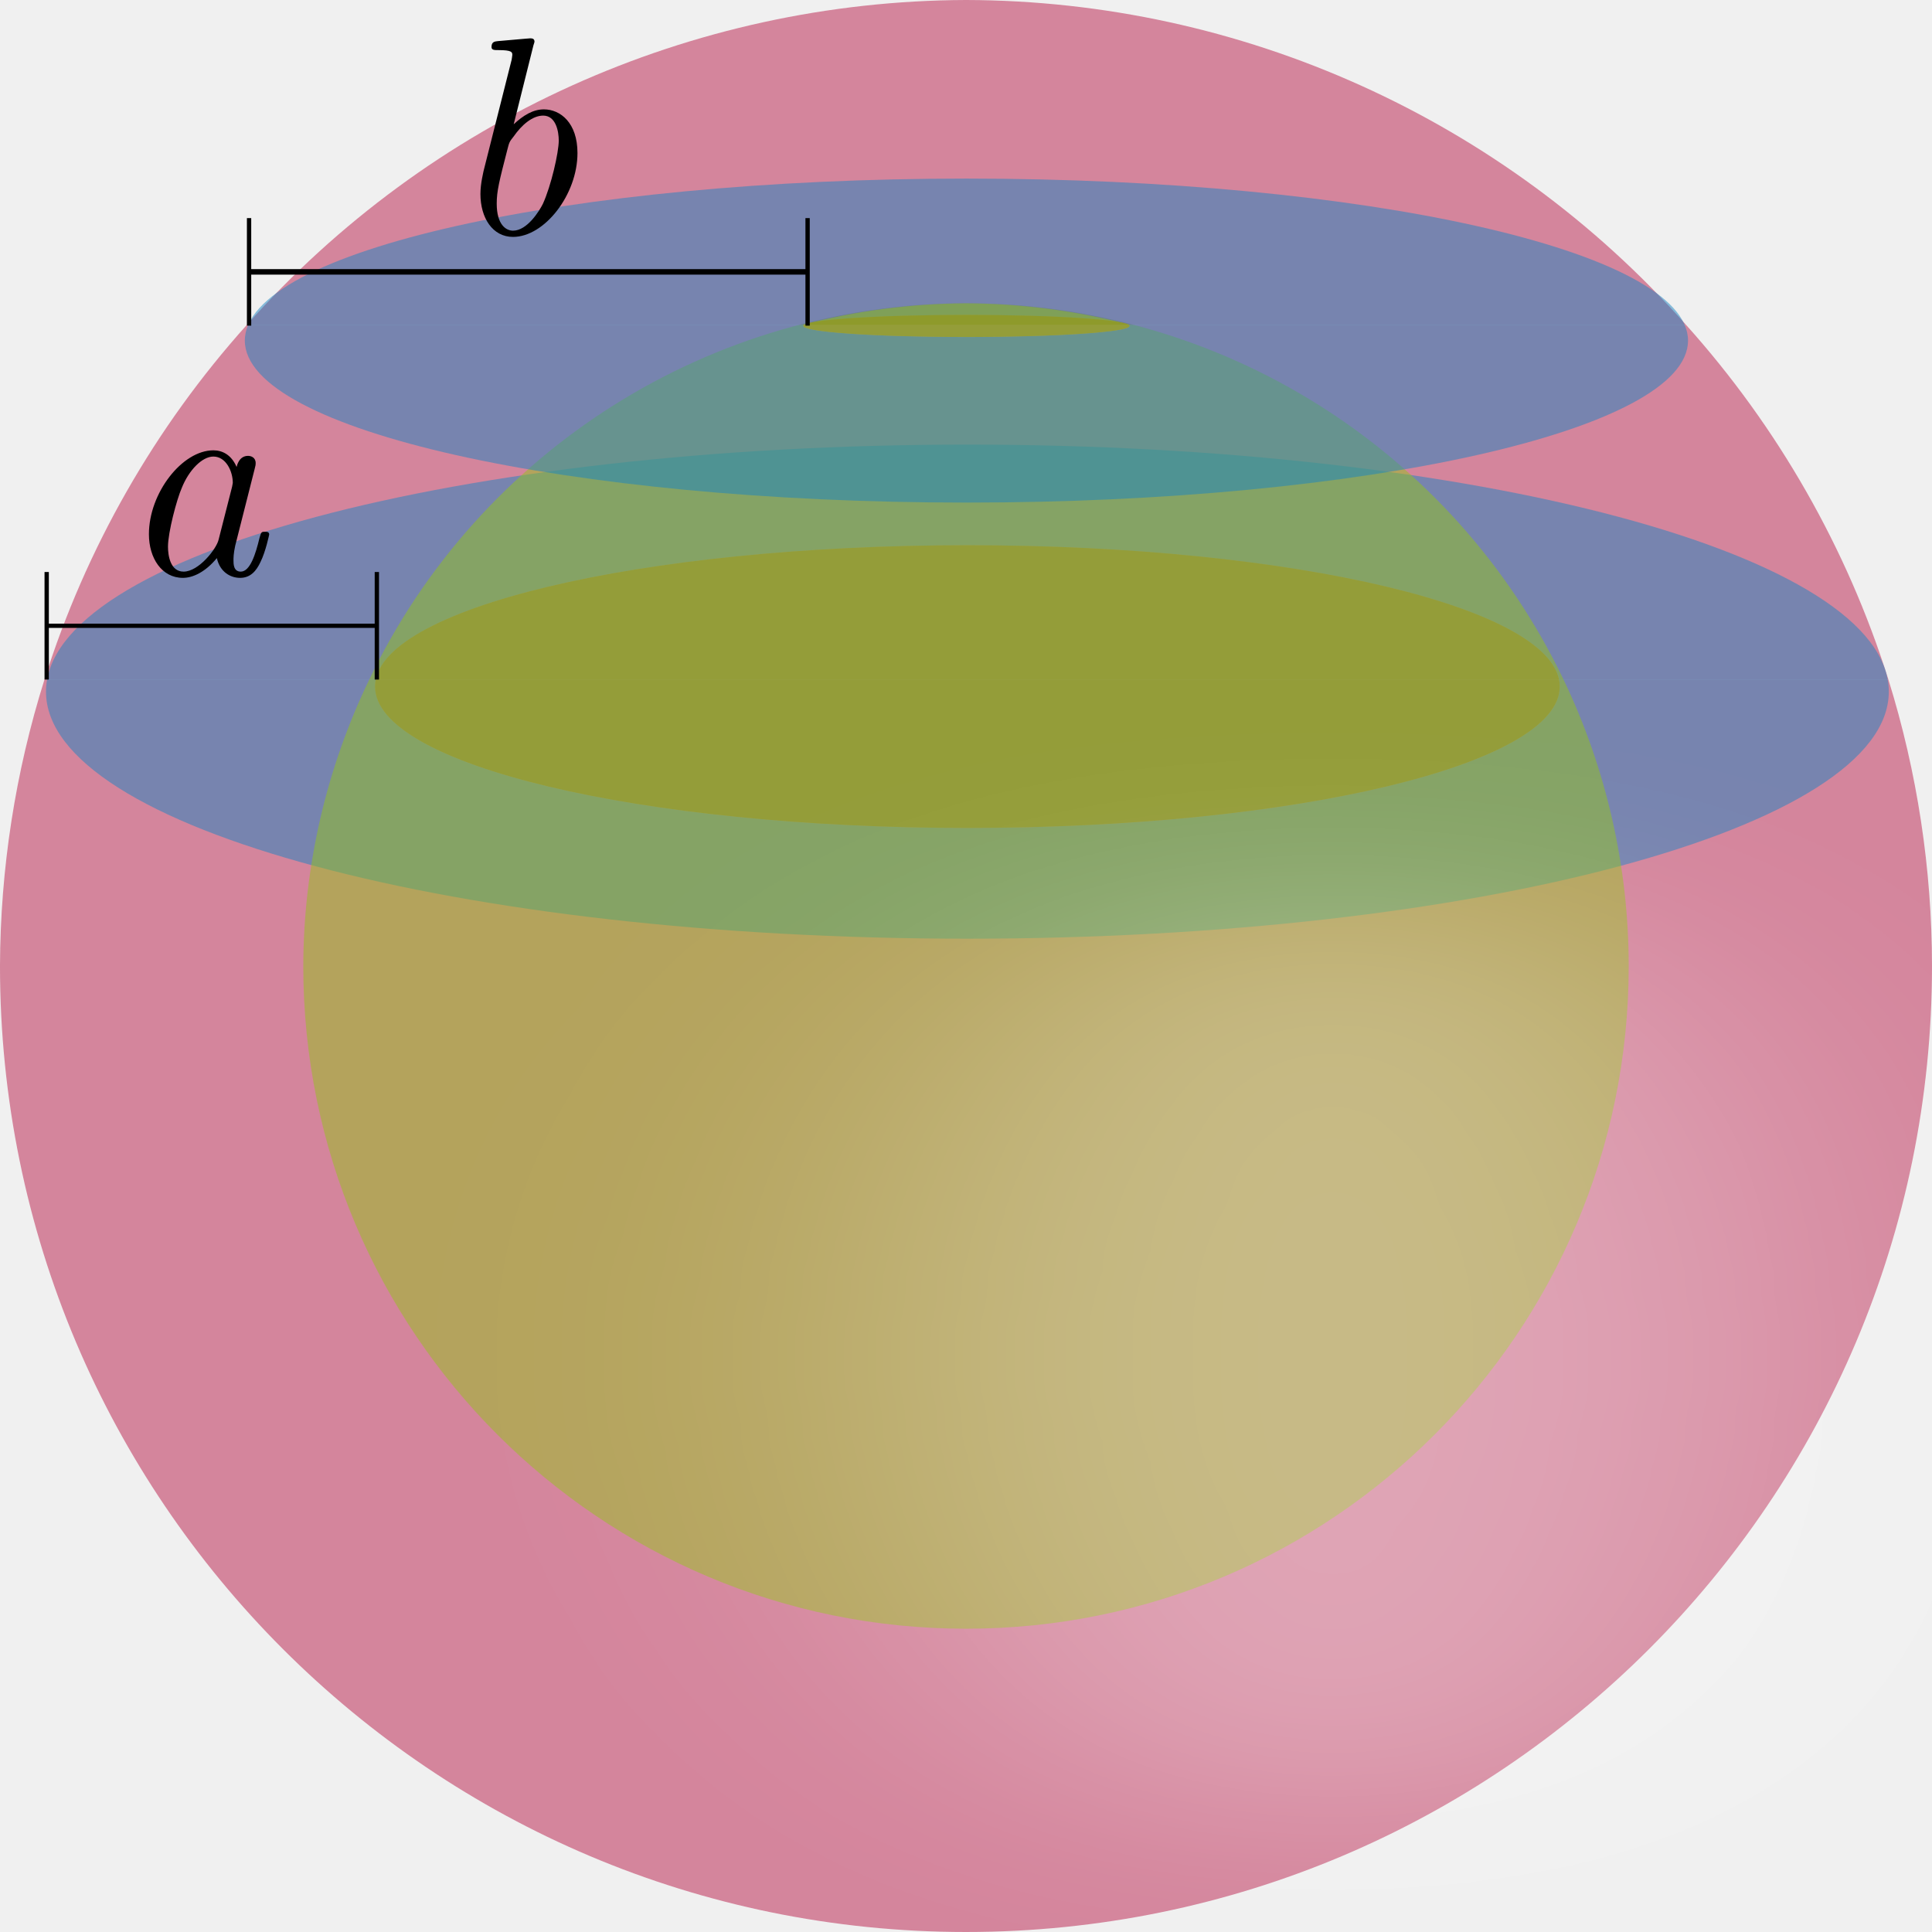
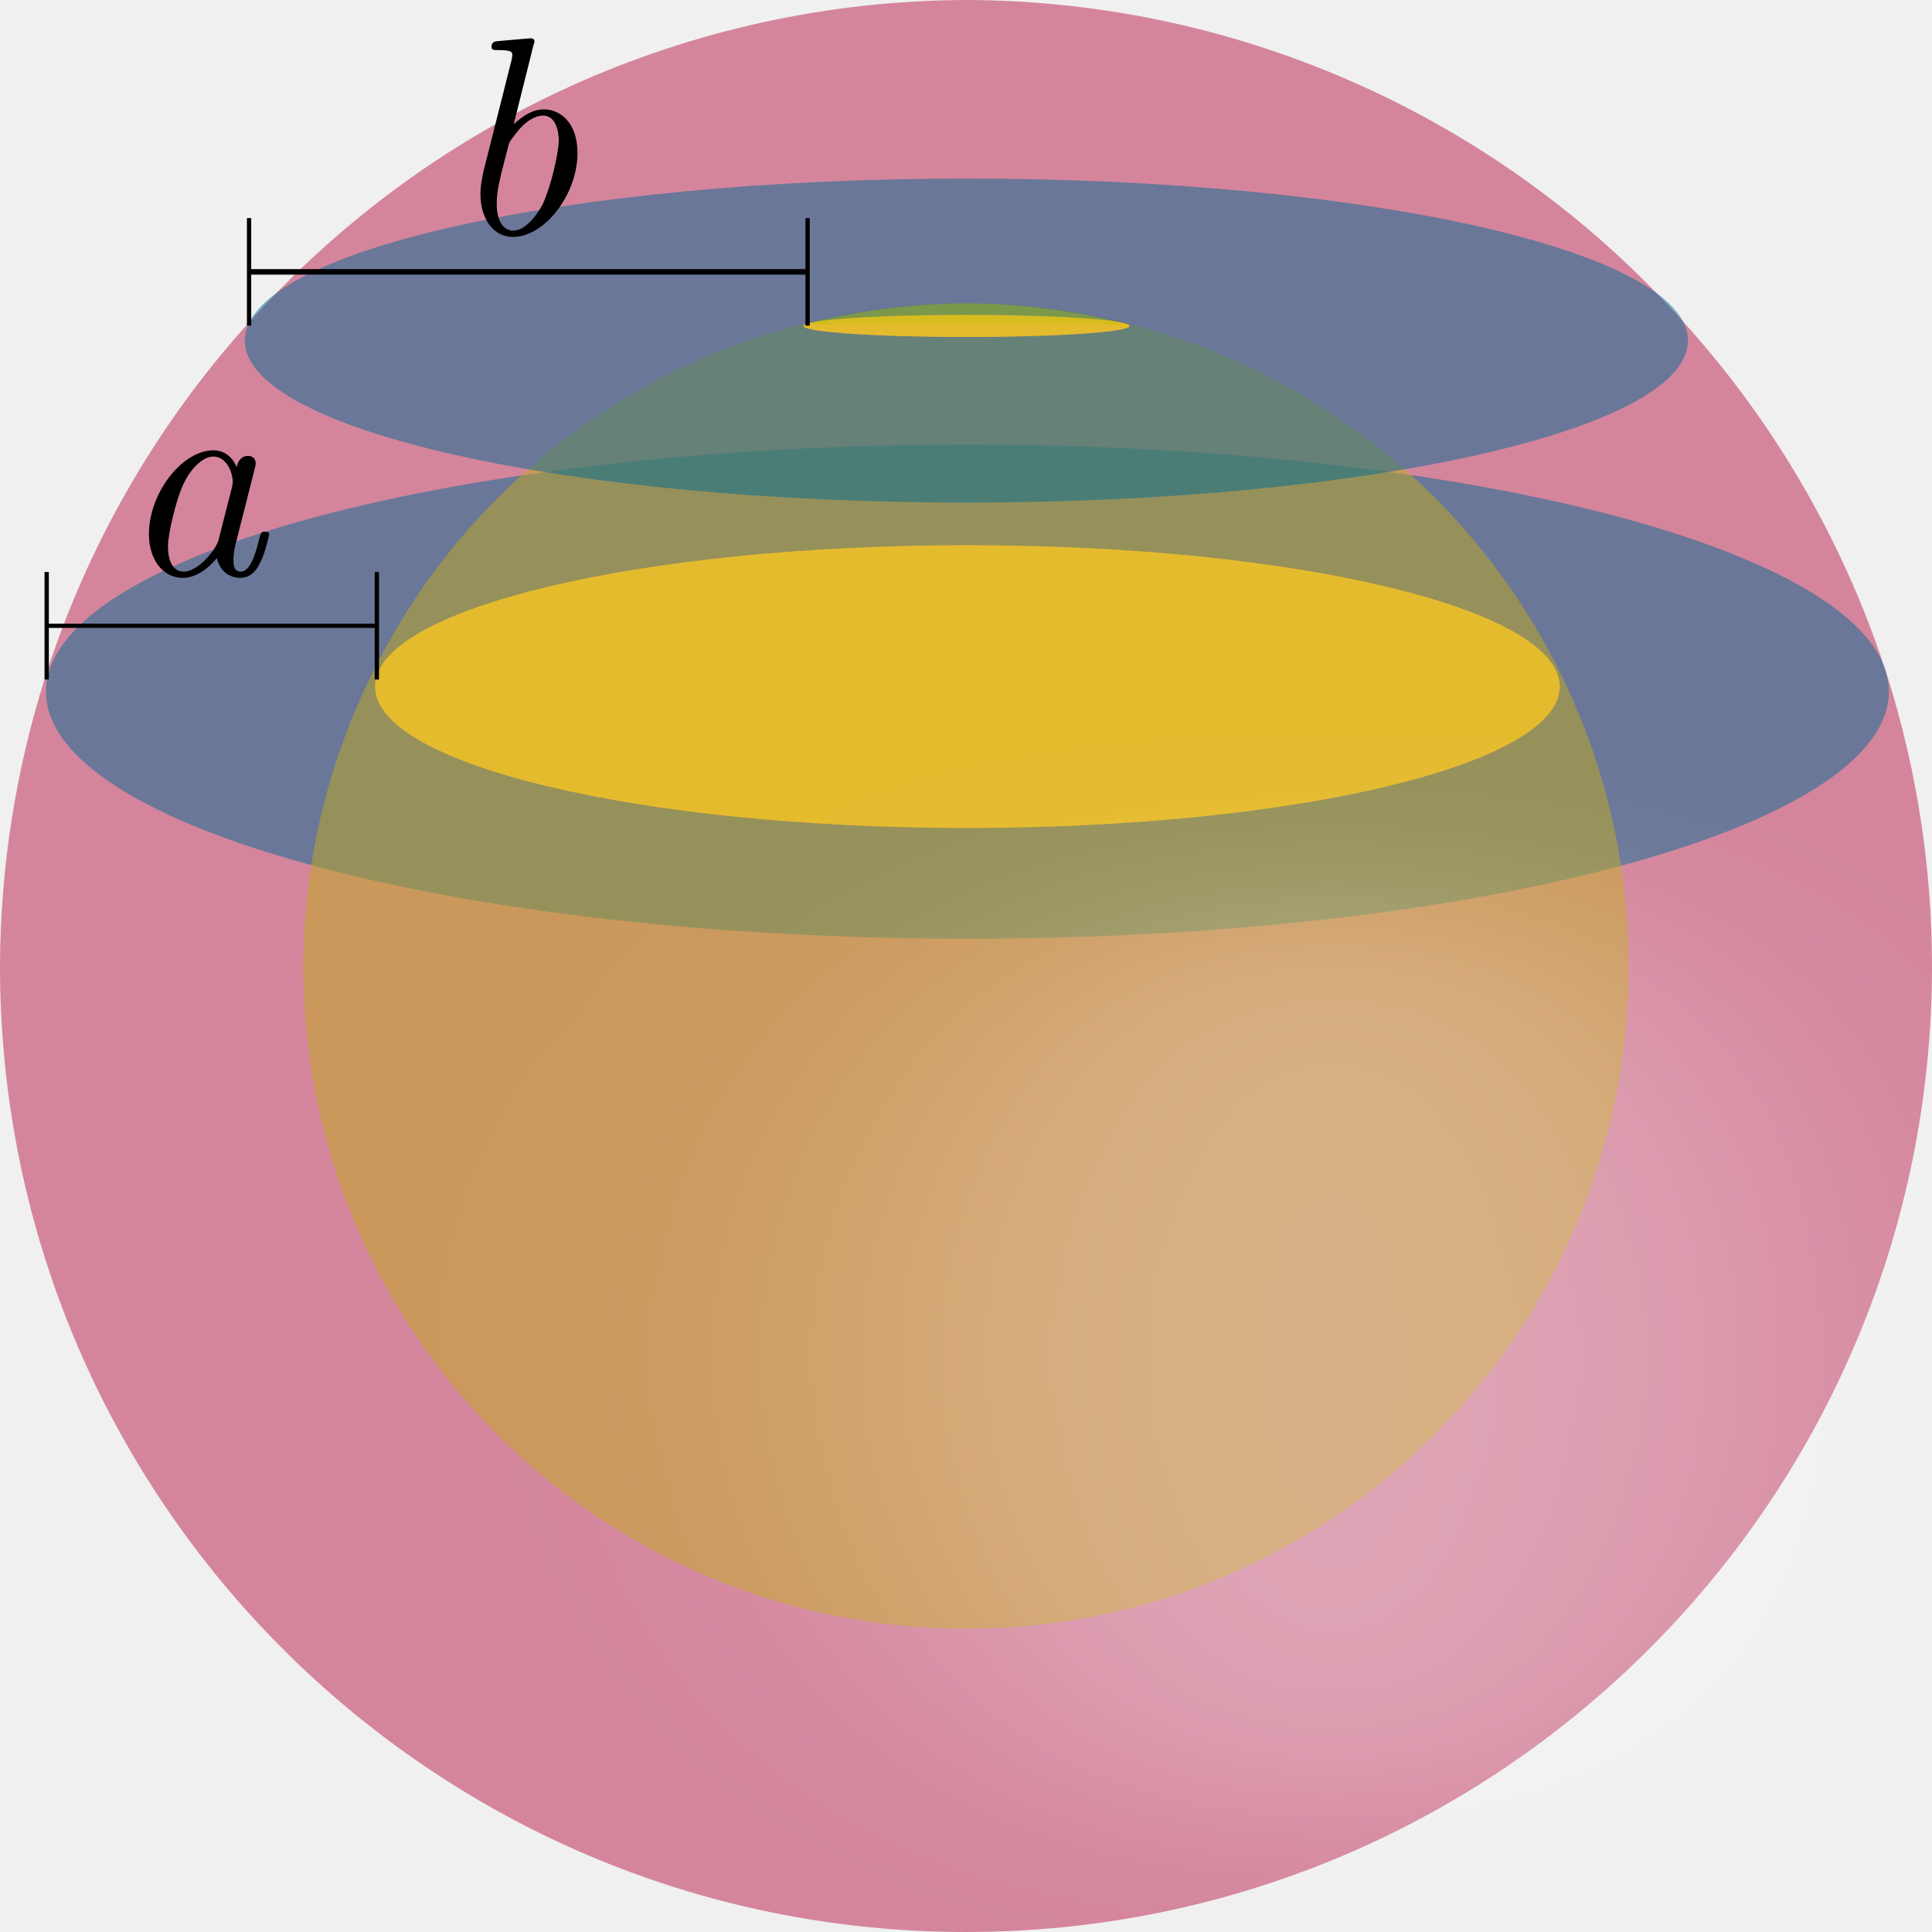
<svg xmlns="http://www.w3.org/2000/svg" width="87.1mm" height="87.1mm" viewBox="0 0 87.1 87.1" version="1.1" id="svg1">
  <defs id="defs1">
    <filter style="color-interpolation-filters:sRGB" id="filter7" x="-0.677" y="-0.191" width="2.354" height="1.382">
      <feGaussianBlur stdDeviation="4.647" id="feGaussianBlur7" />
    </filter>
  </defs>
  <g id="layer1" transform="translate(-74.94633,-65.83112)">
    <path id="rect6" style="fill:#b71a49;fill-opacity:0.502;stroke:none;stroke-width:4.378" d="m 86.075,-80.477 a 43.55,43.55 0 0 1 -9.124,-15.991 h 83.13 a 43.55,43.55 0 0 1 -9.123,15.991 z" transform="scale(1,-1)" />
    <path id="rect4" style="fill:#b71a49;fill-opacity:0.502;stroke:none;stroke-width:4.338" d="m 76.951,-96.468 a 43.55,43.55 0 0 1 -2.005,-12.913 43.55,43.55 0 0 1 43.55,-43.55 43.55,43.55 0 0 1 43.55,43.55 43.55,43.55 0 0 1 -1.965,12.913 z" transform="scale(1,-1)" />
-     <path id="ellipse5" style="fill:#1b83c2;fill-opacity:0.502;stroke:none;stroke-width:2.639" d="M 118.56,85.875 A 41.54,11.138 0 0 0 77.02,97.013 41.54,11.138 0 0 0 118.56,108.15 41.54,11.138 0 0 0 160.099,97.013 41.54,11.138 0 0 0 118.56,85.875 Z m 0,4.537 a 26.705,6.373 0 0 1 26.705,6.372 26.705,6.373 0 0 1 -26.705,6.373 26.705,6.373 0 0 1 -26.705,-6.373 26.705,6.373 0 0 1 26.705,-6.372 z" />
-     <path id="rect5" style="fill:#94c11c;fill-opacity:0.502;stroke:none;stroke-width:4.603" d="m 91.593,-96.468 a 29.877,29.877 0 0 1 -2.974,-12.913 29.877,29.877 0 0 1 29.877,-29.877 29.877,29.877 0 0 1 29.877,29.877 29.877,29.877 0 0 1 -2.938,12.913 z" transform="scale(1,-1)" />
-     <path id="rect2" style="fill:#94c11c;fill-opacity:0.502;stroke:none;stroke-width:3.665" d="M 118.496,79.504 A 29.877,29.877 0 0 0 91.593,96.468 H 145.435 A 29.877,29.877 0 0 0 118.496,79.504 Z" />
-     <ellipse style="fill:#749817;fill-opacity:0.502;stroke:none;stroke-width:1.6" id="circle2" cx="118.559" cy="96.784" rx="26.705" ry="6.373" />
+     <path id="ellipse5" style="fill:#006b94;fill-opacity:0.502;stroke:none;stroke-width:2.639" d="M 118.56,85.875 A 41.54,11.138 0 0 0 77.02,97.013 41.54,11.138 0 0 0 118.56,108.15 41.54,11.138 0 0 0 160.099,97.013 41.54,11.138 0 0 0 118.56,85.875 Z m 0,4.537 a 26.705,6.373 0 0 1 26.705,6.372 26.705,6.373 0 0 1 -26.705,6.373 26.705,6.373 0 0 1 -26.705,-6.373 26.705,6.373 0 0 1 26.705,-6.372 z" />
+     <path id="rect5" style="fill:#c1ab1c;fill-opacity:0.502;stroke:none;stroke-width:4.603" d="m 91.593,-96.468 a 29.877,29.877 0 0 1 -2.974,-12.913 29.877,29.877 0 0 1 29.877,-29.877 29.877,29.877 0 0 1 29.877,29.877 29.877,29.877 0 0 1 -2.938,12.913 z" transform="scale(1,-1)" />
+     <path id="rect2" style="fill:#c1ab1c;fill-opacity:0.502;stroke:none;stroke-width:3.665" d="M 118.496,79.504 A 29.877,29.877 0 0 0 91.593,96.468 H 145.435 A 29.877,29.877 0 0 0 118.496,79.504 Z" />
+     <ellipse style="fill:#ffdd00;fill-opacity:0.502;stroke:none;stroke-width:1.6" id="circle2" cx="118.559" cy="96.784" rx="26.705" ry="6.373" />
    <path id="path6" style="fill:#b71a49;fill-opacity:0.502;stroke:none;stroke-width:3.665" d="M 118.496,65.831 A 43.55,43.55 0 0 0 86.075,80.477 H 150.958 A 43.55,43.55 0 0 0 118.496,65.831 Z" />
-     <path id="ellipse5-2" style="fill:#1b83c2;fill-opacity:0.502;stroke:none;stroke-width:1.891" d="m 118.516,73.882 c -17.967,-4.4e-5 -32.532,3.27 -32.532,7.304 -5.9e-5,4.034 14.565,7.303 32.532,7.303 17.967,-7e-6 32.531,-3.27 32.531,-7.303 6e-5,-4.034 -14.565,-7.304 -32.531,-7.304 z m 0,6.146 a 7.352,0.498 0 0 1 7.351,0.498 7.352,0.498 0 0 1 -7.351,0.498 7.352,0.498 0 0 1 -7.351,-0.498 7.352,0.498 0 0 1 7.351,-0.498 z" />
+     <path id="ellipse5-2" style="fill:#006b94;fill-opacity:0.502;stroke:none;stroke-width:1.891" d="m 118.516,73.882 c -17.967,-4.4e-5 -32.532,3.27 -32.532,7.304 -5.9e-5,4.034 14.565,7.303 32.532,7.303 17.967,-7e-6 32.531,-3.27 32.531,-7.303 6e-5,-4.034 -14.565,-7.304 -32.531,-7.304 z m 0,6.146 a 7.352,0.498 0 0 1 7.351,0.498 7.352,0.498 0 0 1 -7.351,0.498 7.352,0.498 0 0 1 -7.351,-0.498 7.352,0.498 0 0 1 7.351,-0.498 z" />
    <ellipse style="mix-blend-mode:normal;fill:#ffffff;fill-opacity:0.259;stroke:none;stroke-width:3.665;filter:url(#filter7)" id="path7" cx="119.955" cy="111.495" rx="8.236" ry="29.228" transform="matrix(2.499233,0,0,0.7384138,-164.7565,44.6524)" />
    <path id="path8" style="fill:#94c11c;fill-opacity:0.502;stroke:none;stroke-width:3.665" d="m 118.496,79.504 a 29.877,29.877 0 0 0 -7.393,0.974 h 14.818 a 29.877,29.877 0 0 0 -7.425,-0.974 z" />
-     <ellipse style="fill:#749817;fill-opacity:0.502;stroke:none;stroke-width:0.235" id="circle2-8" cx="118.516" cy="80.525" rx="7.352" ry="0.498" />
+     <ellipse style="fill:#ffdd00;fill-opacity:0.502;stroke:none;stroke-width:0.235" id="circle2-8" cx="118.516" cy="80.525" rx="7.352" ry="0.498" />
    <text xml:space="preserve" style="font-size:12.7px;line-height:1.25;font-family:Calibri;-inkscape-font-specification:Calibri;letter-spacing:0px;word-spacing:0px;stroke-width:0.265" x="95.154" y="76.37" id="text1158">
      <tspan id="tspan1156" style="font-style:italic;font-variant:normal;font-weight:normal;font-stretch:normal;font-family:'Latin Modern Roman';-inkscape-font-specification:'Latin Modern Roman,  Italic';stroke-width:0.265" x="95.154" y="76.37">b</tspan>
    </text>
    <path style="fill:none;stroke:#000000;stroke-width:0.194px;stroke-linecap:butt;stroke-linejoin:miter;stroke-opacity:1" d="M 111.355,80.512 V 75.664" id="path1030-5" />
    <path style="fill:none;stroke:#000000;stroke-width:0.194px;stroke-linecap:butt;stroke-linejoin:miter;stroke-opacity:1" d="M 86.175,80.512 V 75.664" id="path1030-5-1" />
    <path style="fill:none;stroke:#000000;stroke-width:0.248px;stroke-linecap:butt;stroke-linejoin:miter;stroke-opacity:1" d="M 86.221,78.088 H 111.377" id="path1212" />
    <path style="fill:none;stroke:#000000;stroke-width:0.194px;stroke-linecap:butt;stroke-linejoin:miter;stroke-opacity:1" d="M 91.936,96.467 V 91.619" id="path1030-5-4" />
    <path style="fill:none;stroke:#000000;stroke-width:0.194px;stroke-linecap:butt;stroke-linejoin:miter;stroke-opacity:1" d="M 77.051,96.467 V 91.619" id="path1030-5-1-3" />
    <path style="fill:none;stroke:#000000;stroke-width:0.191px;stroke-linecap:butt;stroke-linejoin:miter;stroke-opacity:1" d="M 77.03,94.043 H 91.958" id="path1212-5" />
    <text xml:space="preserve" style="font-size:12.7px;line-height:1.25;font-family:Calibri;-inkscape-font-specification:Calibri;letter-spacing:0px;word-spacing:0px;stroke-width:0.265" x="80.411" y="91.742" id="text1154">
      <tspan id="tspan1152" style="font-style:italic;font-variant:normal;font-weight:normal;font-stretch:normal;font-family:'Latin Modern Roman';-inkscape-font-specification:'Latin Modern Roman,  Italic';stroke-width:0.265" x="80.411" y="91.742">a</tspan>
    </text>
  </g>
</svg>
